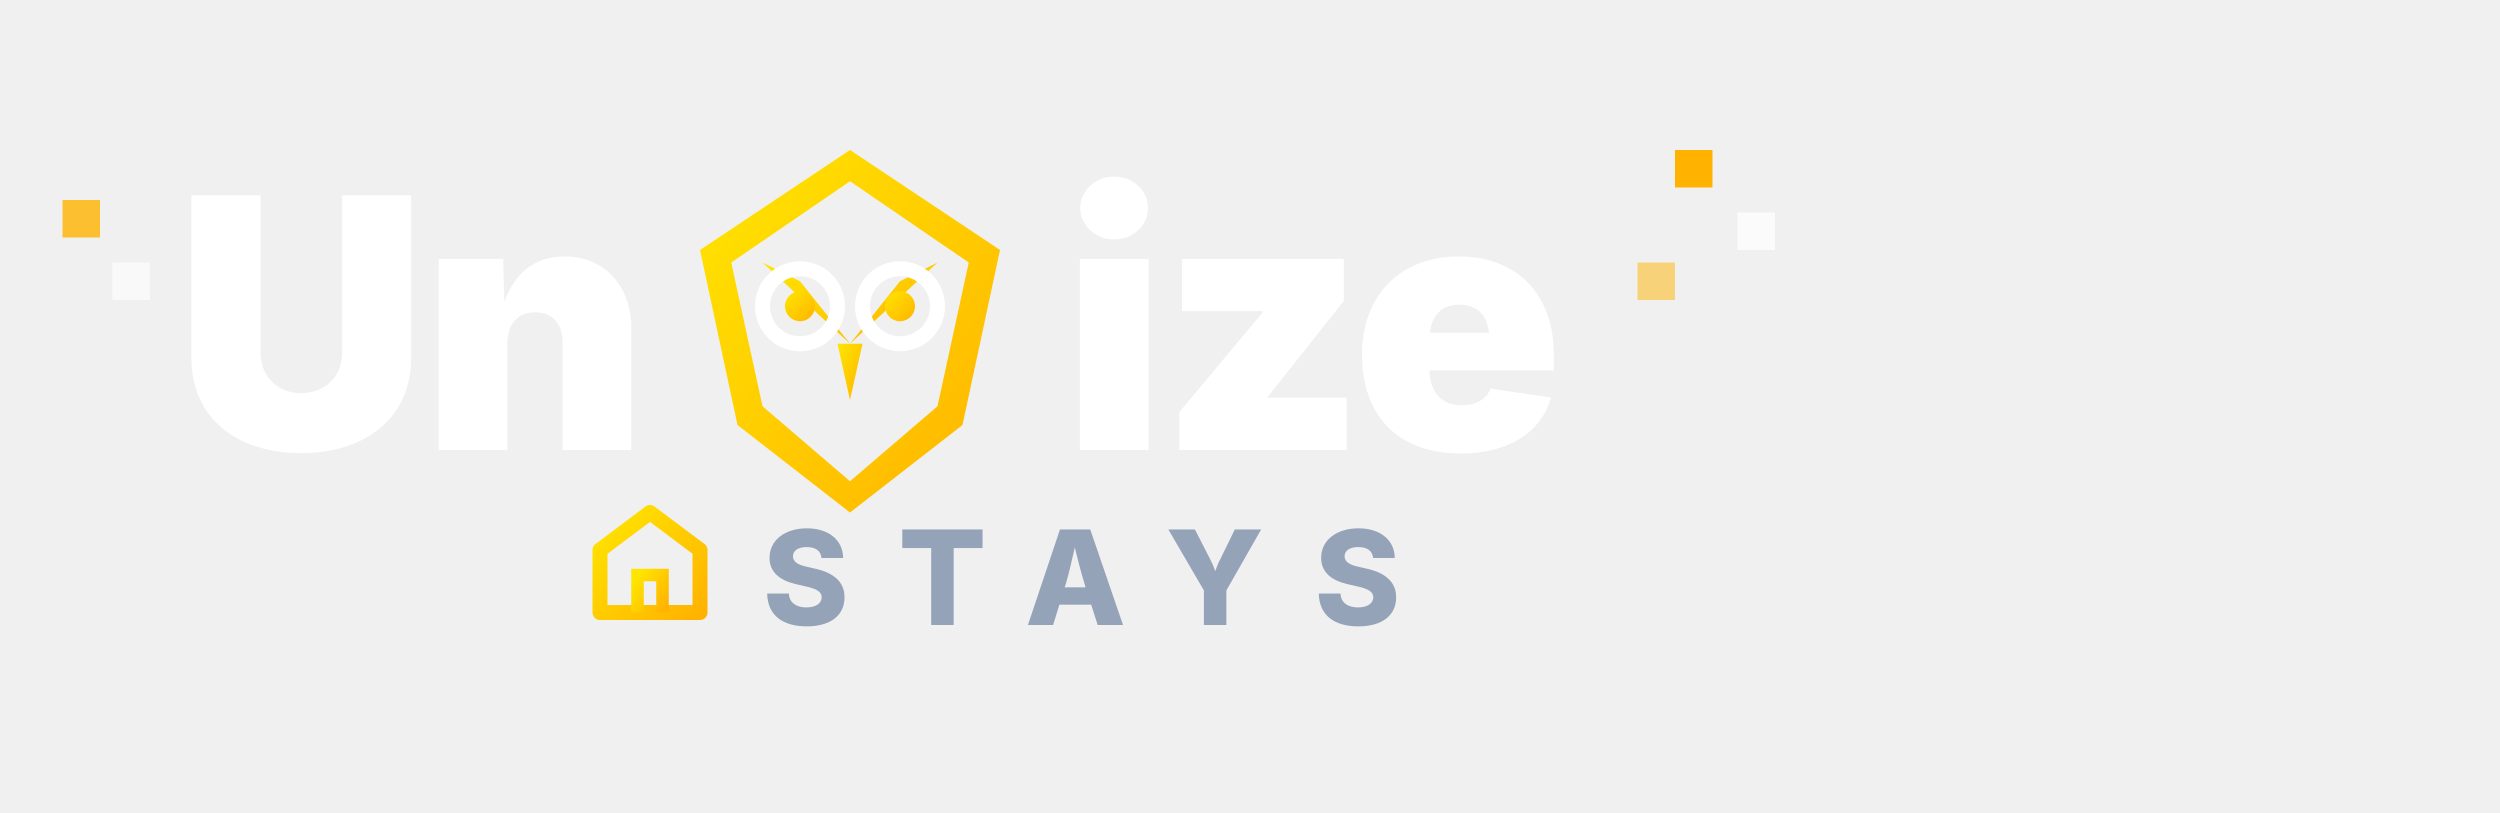
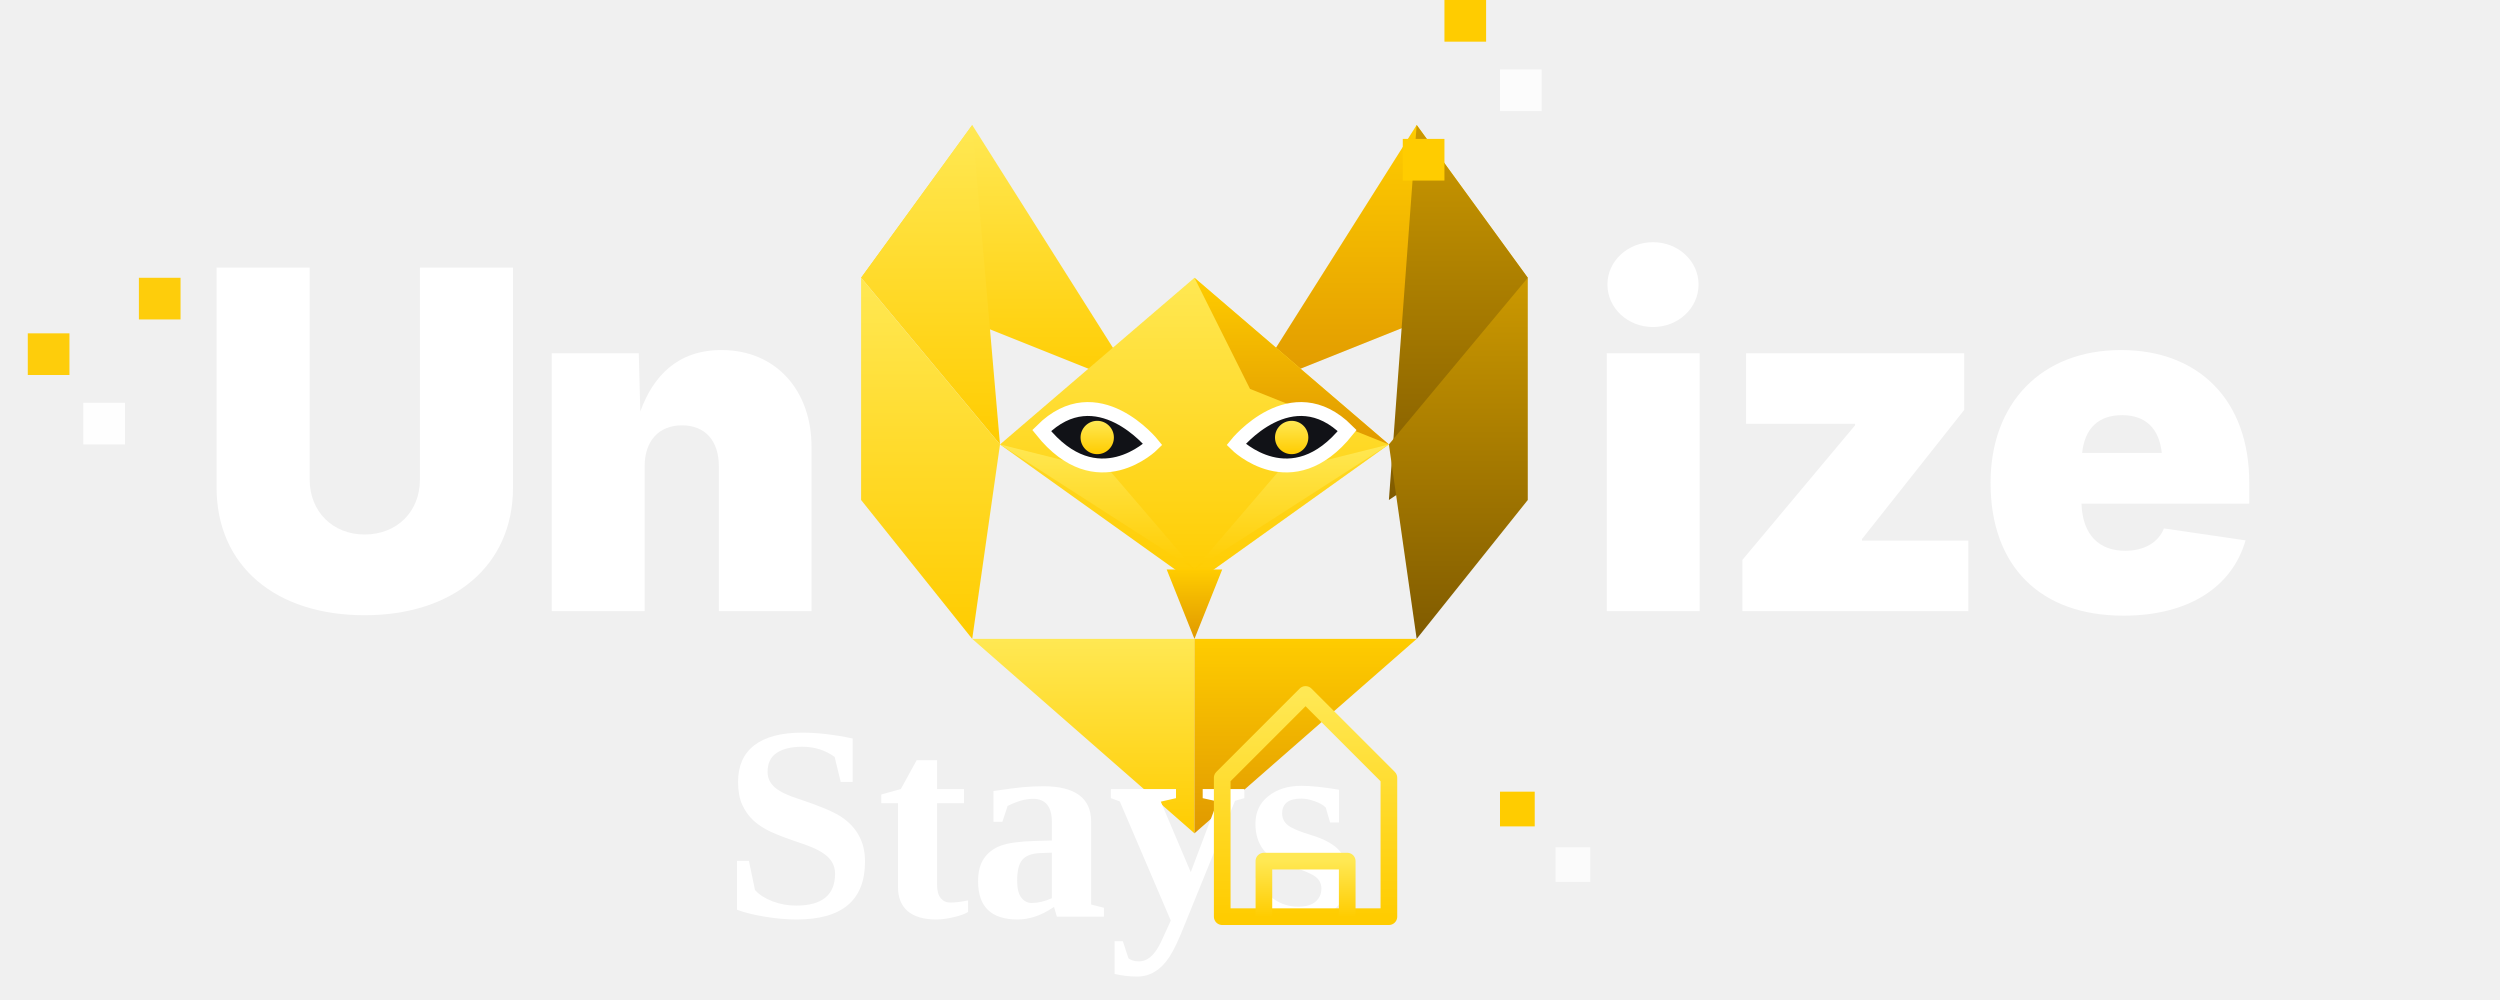
- <svg xmlns="http://www.w3.org/2000/svg" viewBox="0 0 200 65" width="100%" height="100%">
+ <svg xmlns="http://www.w3.org/2000/svg" viewBox="0 0 180 72" width="100%" height="100%">
  <defs>
-     <linearGradient id="goldGrad" x1="0%" y1="0%" x2="100%" y2="100%">
-       <stop offset="0%" stop-color="#ffe600" />
-       <stop offset="100%" stop-color="#ffb300" />
+     <linearGradient id="goldLight" x1="0%" y1="0%" x2="0%" y2="100%">
+       <stop offset="0%" stop-color="#ffe853" />
+       <stop offset="100%" stop-color="#ffcc00" />
+     </linearGradient>
+     <linearGradient id="goldMedium" x1="0%" y1="0%" x2="0%" y2="100%">
+       <stop offset="0%" stop-color="#ffcc00" />
+       <stop offset="100%" stop-color="#e09900" />
+     </linearGradient>
+     <linearGradient id="goldDark" x1="0%" y1="0%" x2="0%" y2="100%">
+       <stop offset="0%" stop-color="#cc9900" />
+       <stop offset="100%" stop-color="#805b00" />
    </linearGradient>
  </defs>
-   <rect x="5" y="16" width="3" height="3" fill="#ffb300" opacity="0.8" />
-   <rect x="9" y="21" width="3" height="3" fill="#ffffff" opacity="0.6" />
-   <text x="14" y="36" font-family="system-ui, -apple-system, sans-serif" font-weight="900" font-size="28" fill="#ffffff" letter-spacing="-0.5px">Un</text>
-   <g transform="translate(54, 11)">
-     <path fill-rule="evenodd" d="M2,9 L14,1 L26,9 L23,23 L14,30 L5,23 Z M4.5,10 L14,3.5 L23.5,10 L21,21.5 L14,27.5 L7,21.5 Z" fill="url(#goldGrad)" />
-     <path d="M7,10 L14,16.5 L21,10 L18,11.5 L14,16.5 L10,11.5 Z" fill="url(#goldGrad)" />
-     <path d="M13,16.5 L15,16.5 L14,21 Z" fill="url(#goldGrad)" />
-     <circle cx="10" cy="13.5" r="3" fill="none" stroke="#ffffff" stroke-width="1.2" />
-     <circle cx="10" cy="13.5" r="1.2" fill="url(#goldGrad)" />
-     <circle cx="18" cy="13.5" r="3" fill="none" stroke="#ffffff" stroke-width="1.2" />
-     <circle cx="18" cy="13.5" r="1.2" fill="url(#goldGrad)" />
+   <g fill="#ffcc00" opacity="0.95">
+     <rect x="2" y="24" width="3" height="3" />
+     <rect x="6" y="29" width="3" height="3" fill="#ffffff" />
+     <rect x="10" y="20" width="3" height="3" />
  </g>
-   <text x="85" y="36" font-family="system-ui, -apple-system, sans-serif" font-weight="900" font-size="28" fill="#ffffff" letter-spacing="-0.5px">ize</text>
-   <g transform="translate(0, 3)">
-     <path d="M48,46 L48,41 L52,38 L56,41 L56,46 Z" fill="none" stroke="url(#goldGrad)" stroke-width="1.2" stroke-linejoin="round" />
-     <path d="M51,46 L51,43 L53,43 L53,46" fill="none" stroke="url(#goldGrad)" stroke-width="1" />
-     <text x="61" y="47" font-family="system-ui, -apple-system, sans-serif" font-weight="800" font-size="10.5" fill="#94a3b8" letter-spacing="4px">STAYS</text>
+   <text x="14" y="44" font-family="system-ui, -apple-system, sans-serif" font-weight="900" font-size="34" fill="#ffffff" letter-spacing="-0.5px">Un</text>
+   <g transform="translate(62, 4)">
+     <path d="M40,5 L28,24 L48,16 Z" fill="url(#goldMedium)" />
+     <path d="M40,5 L48,16 L44,28 L38,32 Z" fill="url(#goldDark)" />
+     <path d="M8,5 L0,16 L20,24 Z" fill="url(#goldLight)" />
+     <path d="M8,5 L10,28 L0,16 Z" fill="url(#goldLight)" />
+     <path d="M24,16 L10,28 L24,38 L38,28 Z" fill="url(#goldLight)" />
+     <path d="M24,16 L38,28 L28,24 Z" fill="url(#goldMedium)" />
+     <path d="M0,16 L10,28 L8,42 L0,32 Z" fill="url(#goldLight)" />
+     <path d="M48,16 L48,32 L40,42 L38,28 Z" fill="url(#goldDark)" />
+     <path d="M8,42 L24,42 L24,56 Z" fill="url(#goldLight)" />
+     <path d="M40,42 L24,56 L24,42 Z" fill="url(#goldMedium)" />
+     <path d="M10,28 L24,37 L38,28 L30,30 L24,37 L18,30 Z" fill="url(#goldLight)" />
+     <path d="M13,27 C17,23 21,28 21,28 C21,28 17,32 13,27 Z" fill="#111217" stroke="#ffffff" stroke-width="1" />
+     <circle cx="17" cy="27.5" r="1.2" fill="url(#goldLight)" />
+     <path d="M35,27 C31,23 27,28 27,28 C27,28 31,32 35,27 Z" fill="#111217" stroke="#ffffff" stroke-width="1" />
+     <circle cx="31" cy="27.5" r="1.2" fill="url(#goldLight)" />
+     <path d="M22,37 L26,37 L24,42 Z" fill="url(#goldMedium)" />
+     <rect x="42" y="-4" width="3" height="3" fill="#ffcc00" />
+     <rect x="46" y="1" width="3" height="3" fill="#ffffff" opacity="0.8" />
+     <rect x="39" y="6" width="3" height="3" fill="#ffcc00" />
  </g>
-   <rect x="134" y="12" width="3" height="3" fill="#ffb300" />
-   <rect x="139" y="17" width="3" height="3" fill="#ffffff" opacity="0.7" />
-   <rect x="131" y="21" width="3" height="3" fill="#ffb300" opacity="0.5" />
+   <text x="114" y="44" font-family="system-ui, -apple-system, sans-serif" font-weight="900" font-size="34" fill="#ffffff" letter-spacing="-0.5px">ize</text>
+   <g transform="translate(50, 44)">
+     <text x="2" y="22" font-family="Georgia, Cambria, 'Times New Roman', serif" font-weight="bold" font-size="20" fill="#ffffff">Stays</text>
+     <path d="M38,12 L44,6 L50,12 L50,22 L38,22 Z" fill="none" stroke="url(#goldLight)" stroke-width="1.2" stroke-linecap="round" stroke-linejoin="round" />
+     <path d="M41,22 L41,18 L47,18 L47,22" fill="none" stroke="url(#goldLight)" stroke-width="1.2" stroke-linecap="round" stroke-linejoin="round" />
+     <rect x="58" y="13" width="2.5" height="2.5" fill="#ffcc00" />
+     <rect x="62" y="17" width="2.5" height="2.5" fill="#ffffff" opacity="0.7" />
+   </g>
</svg>
